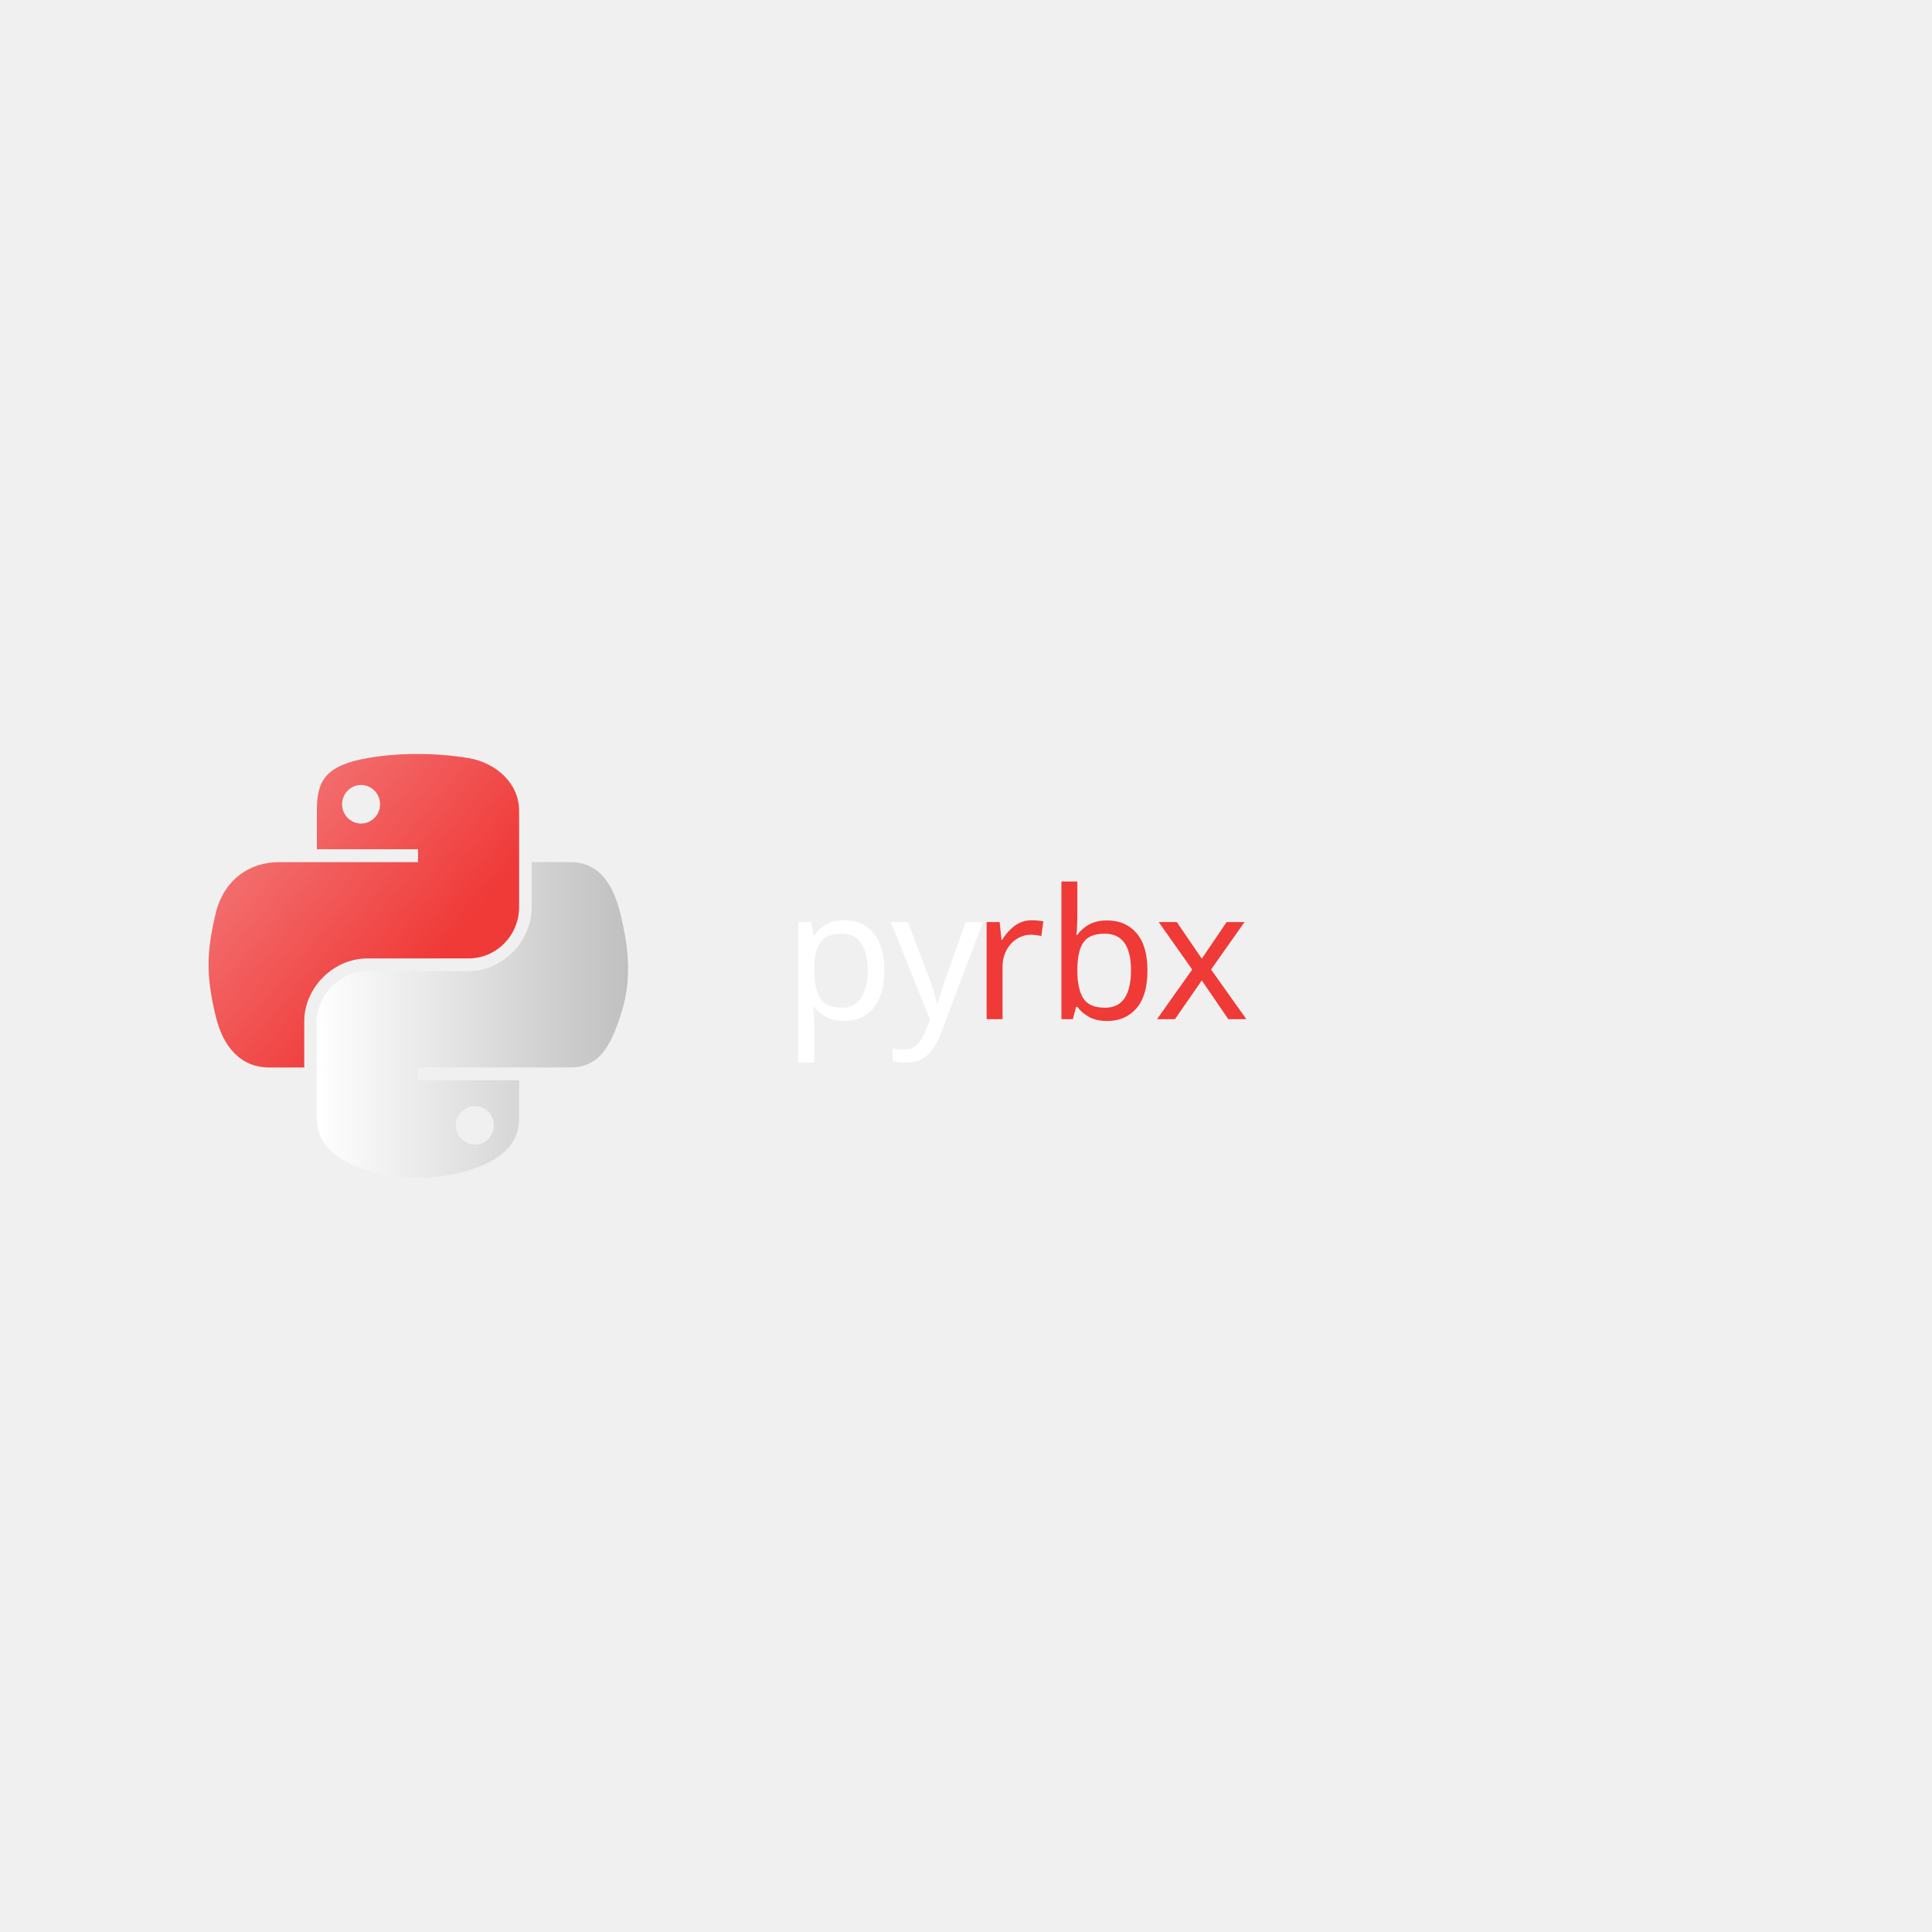
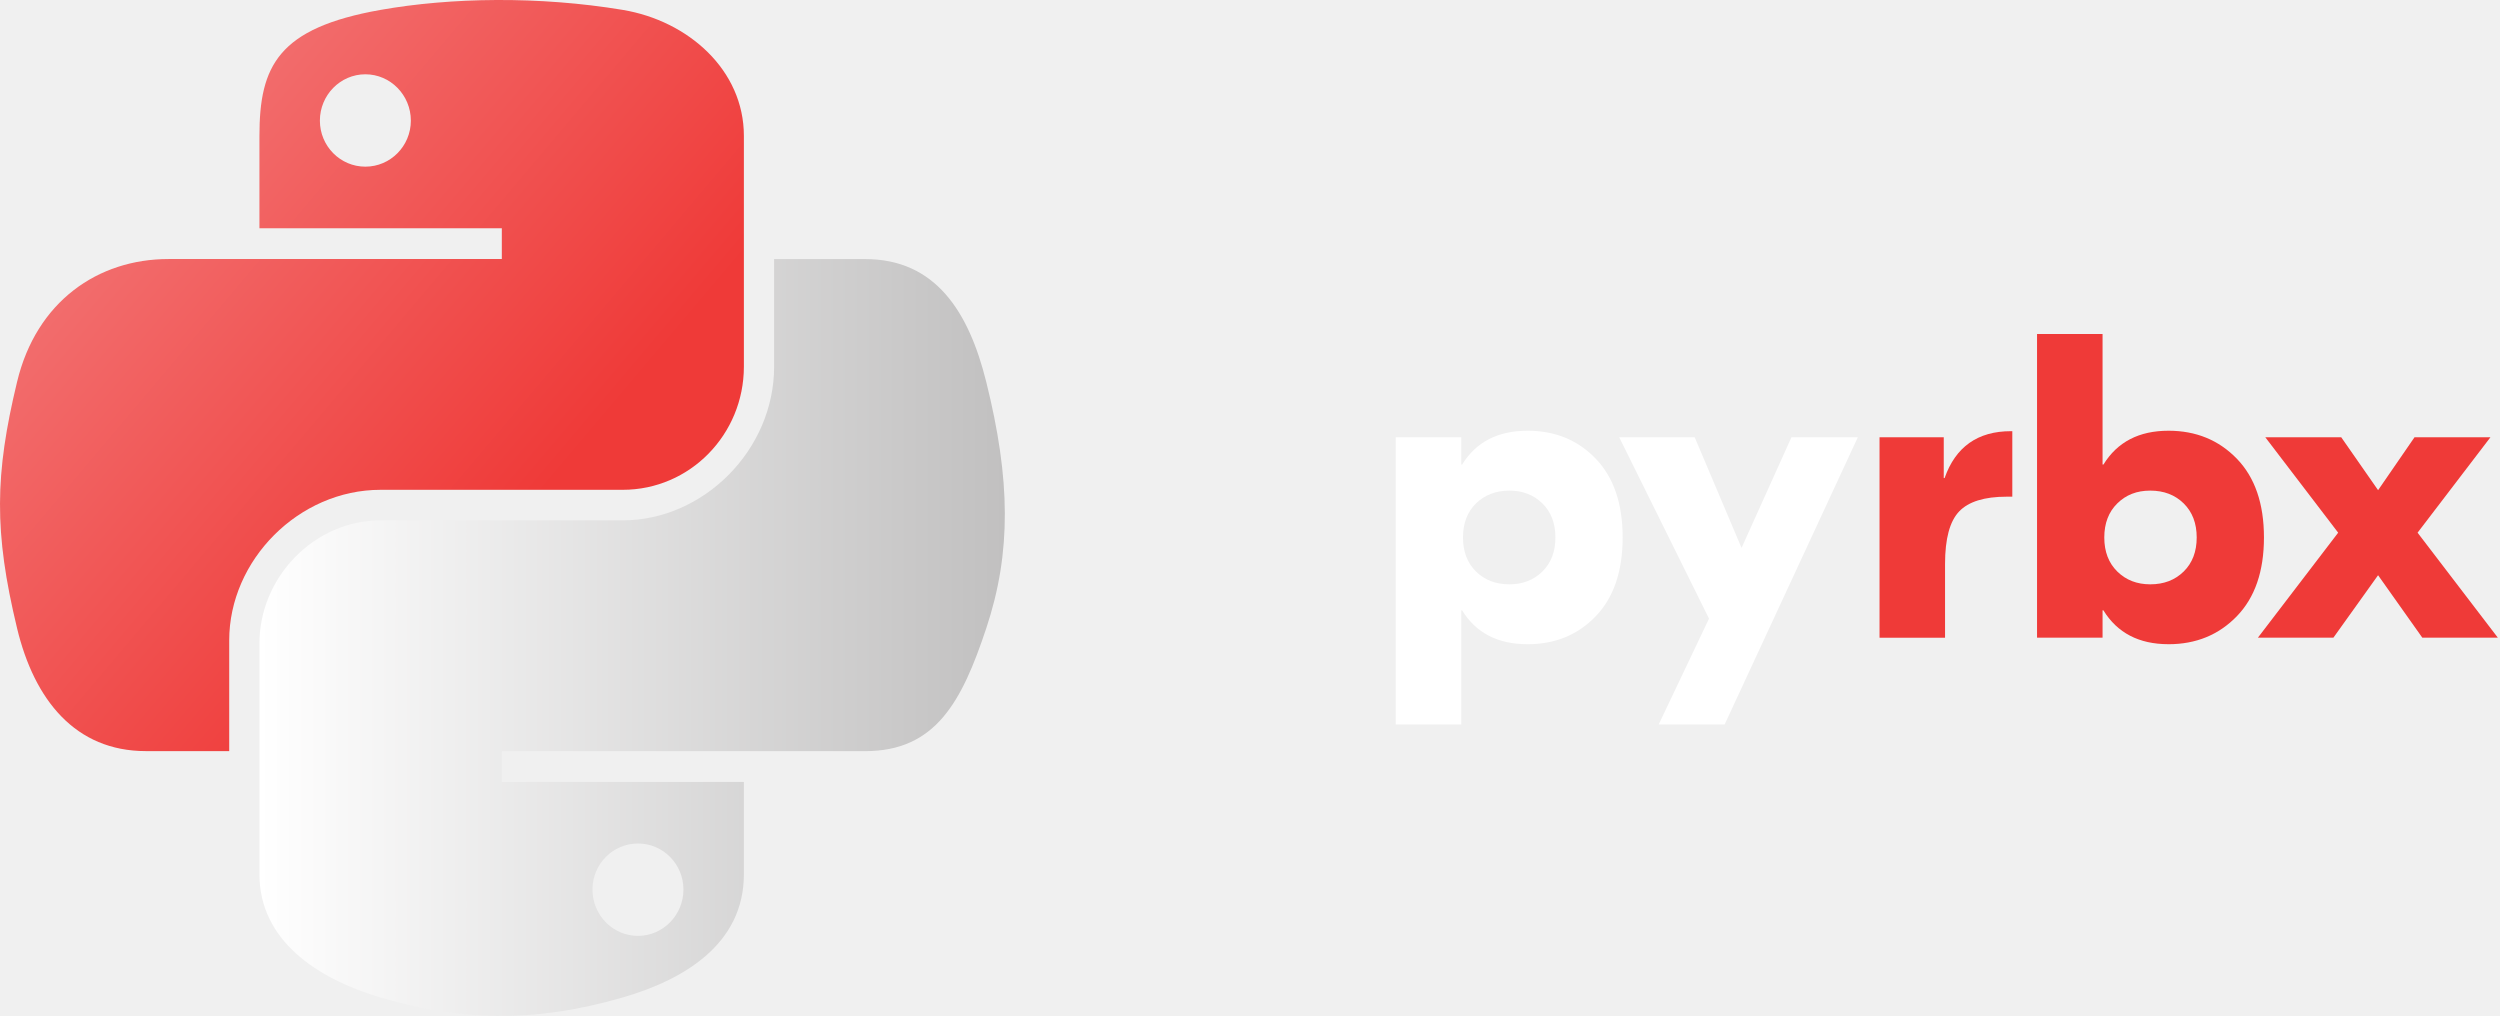
- <svg xmlns="http://www.w3.org/2000/svg" version="1.1" id="Layer_1" x="0px" y="0px" viewBox="0 0 512 512" style="enable-background:new 0 0 512 512;" xml:space="preserve">
-   <style type="text/css">
- 	.st0{fill:url(#path1948_00000112633227384945508160000014536334639351778220_);}
- 	.st1{fill:url(#path1950_00000024719232214205244750000005460331472870738620_);}
- 	.st2{fill:#FFFFFF;}
- 	.st3{font-family:'MyriadPro-Regular';}
- 	.st4{font-size:48px;}
- 	.st5{fill:#EF3A38;}
- </style>
+ <svg xmlns="http://www.w3.org/2000/svg" id="Layer_1" data-name="Layer 1" viewBox="0 0 1709.44 694.67">
+   <defs>
+     <style>
+       .cls-1 {
+         fill: url(#linear-gradient-2);
+       }
+ 
+       .cls-2 {
+         fill: #fff;
+       }
+ 
+       .cls-3 {
+         fill: #ef3a38;
+       }
+ 
+       .cls-4 {
+         fill: url(#linear-gradient);
+       }
+     </style>
+     <linearGradient id="linear-gradient" x1="-478" y1="872.69" x2="195.82" y2="292.96" gradientTransform="translate(252.04 515.45) scale(.56 -.57)" gradientUnits="userSpaceOnUse">
+       <stop offset="0" stop-color="#f48586" />
+       <stop offset="1" stop-color="#ef3a38" />
+     </linearGradient>
+     <linearGradient id="linear-gradient-2" x1="177.39" y1="435.9" x2="687.08" y2="435.9" gradientUnits="userSpaceOnUse">
+       <stop offset="0" stop-color="#fff" />
+       <stop offset="1" stop-color="#c1c0c0" />
+     </linearGradient>
+   </defs>
  <g>
-     <linearGradient id="path1948_00000078745961059524407690000000252887393853497985_" gradientUnits="userSpaceOnUse" x1="119.272" y1="136.735" x2="228.288" y2="42.941" gradientTransform="matrix(0.5625 0 0 -0.568 -14.5537 280.6673)">
-       <stop offset="0" style="stop-color:#F48586" />
-       <stop offset="1" style="stop-color:#EF3A38" />
-     </linearGradient>
-     <path id="path1948" style="fill:url(#path1948_00000078745961059524407690000000252887393853497985_);" d="M110.19,199.81   c-4.58,0.02-8.96,0.41-12.81,1.09c-11.35,2-13.41,6.2-13.41,13.94v10.22h26.81v3.41H83.97H73.91c-7.79,0-14.62,4.68-16.75,13.59   c-2.46,10.21-2.57,16.59,0,27.25c1.91,7.94,6.46,13.59,14.25,13.59h9.22v-12.25c0-8.85,7.66-16.66,16.75-16.66h26.78   c7.45,0,13.41-6.14,13.41-13.62v-25.53c0-7.27-6.13-12.72-13.41-13.94C119.55,200.13,114.77,199.79,110.19,199.81z M95.69,208.03   c2.77,0,5.03,2.3,5.03,5.12c0,2.82-2.26,5.09-5.03,5.09c-2.78,0-5.03-2.28-5.03-5.09C90.66,210.32,92.91,208.03,95.69,208.03z" />
-     <linearGradient id="path1950_00000006678501968076555900000012926614382529292939_" gradientUnits="userSpaceOnUse" x1="83.969" y1="270.329" x2="166.43" y2="270.329">
-       <stop offset="0" style="stop-color:#FFFFFF" />
-       <stop offset="1" style="stop-color:#C1C0C0" />
-     </linearGradient>
-     <path id="path1950" style="fill:url(#path1950_00000006678501968076555900000012926614382529292939_);" d="M140.91,228.46v11.91   c0,9.23-7.83,17-16.75,17H97.38c-7.34,0-13.41,6.28-13.41,13.62v25.53c0,7.27,6.32,11.54,13.41,13.62c8.49,2.5,16.63,2.95,26.78,0   c6.75-1.95,13.41-5.89,13.41-13.62v-10.22h-26.78v-3.41h26.78h13.41c7.79,0,10.7-5.44,13.41-13.59c2.8-8.4,2.68-16.48,0-27.25   c-1.93-7.76-5.6-13.59-13.41-13.59L140.91,228.46z M125.84,293.12c2.78,0,5.03,2.28,5.03,5.09c0,2.83-2.25,5.12-5.03,5.12   c-2.77,0-5.03-2.3-5.03-5.12C120.81,295.4,123.07,293.12,125.84,293.12z" />
+     <path id="path1948" class="cls-4" d="m339.45,0c-28.33.13-55.39,2.55-79.19,6.76-70.13,12.39-82.86,38.32-82.86,86.15v63.16h165.73v21.05H115.2c-48.16,0-90.34,28.95-103.53,84.02-15.22,63.13-15.89,102.52,0,168.43,11.78,49.06,39.91,84.02,88.08,84.02h56.98v-75.72c0-54.7,47.33-102.95,103.53-102.95h165.53c46.08,0,82.86-37.94,82.86-84.22V92.91c0-44.91-37.89-78.65-82.86-86.15C397.32,2.03,367.78-.13,339.45,0Zm-89.62,50.8c17.12,0,31.1,14.21,31.1,31.68,0,17.41-13.98,31.48-31.1,31.48-17.18,0-31.1-14.08-31.1-31.48s13.92-31.68,31.1-31.68Z" />
+     <path id="path1950" class="cls-1" d="m529.32,177.13v73.59c0,57.06-48.37,105.08-103.53,105.08h-165.53c-45.34,0-82.86,38.81-82.86,84.22v157.81c0,44.91,39.05,71.33,82.86,84.22,52.46,15.43,102.77,18.21,165.53,0,41.72-12.08,82.86-36.39,82.86-84.22v-63.16h-165.53v-21.05h248.4c48.16,0,66.11-33.6,82.86-84.02,17.3-51.91,16.57-101.84,0-168.43-11.9-47.95-34.64-84.02-82.86-84.02h-62.2Zm-93.1,399.64c17.18,0,31.1,14.08,31.1,31.48s-13.92,31.68-31.1,31.68-31.1-14.21-31.1-31.68,13.98-31.48,31.1-31.48Z" />
  </g>
-   <text transform="matrix(1 0 0 1 207.4654 270.0882)">
-     <tspan x="0" y="0" class="st2 st3 st4">py</tspan>
-     <tspan x="49.92" y="0" class="st5 st3 st4">rbx</tspan>
-   </text>
+   <g>
+     <path class="cls-2" d="m954.37,495.38v-196.41h44.8v18.69h.59c9.49-15.43,24.43-23.14,44.8-23.14,18.79,0,34.31,6.38,46.58,19.14,12.26,12.76,18.39,30.71,18.39,53.85s-6.13,41.09-18.39,53.85c-12.27,12.76-27.79,19.14-46.58,19.14-20.37,0-35.31-7.71-44.8-23.14h-.59v78.03h-44.8Zm77.73-95.83c9.1,0,16.61-2.92,22.55-8.75,5.93-5.83,8.9-13.6,8.9-23.29s-2.97-17.45-8.9-23.29c-5.93-5.83-13.45-8.75-22.55-8.75s-16.91,2.92-22.84,8.75c-5.93,5.84-8.9,13.6-8.9,23.29s2.97,17.46,8.9,23.29c5.93,5.84,13.55,8.75,22.84,8.75Z" />
+     <path class="cls-2" d="m1224.95,298.98h45.39l-91.08,196.41h-45.1l34.42-72.39-61.41-124.01h51.62l32.04,75.66,34.12-75.66Z" />
+     <path class="cls-3" d="m1375.97,294.82v44.8h-3.86c-15.23,0-26.06,3.37-32.49,10.09-6.43,6.73-9.64,18.69-9.64,35.9v50.44h-44.8v-137.07h43.91v27.89h.59c7.51-21.36,22.65-32.04,45.39-32.04h.89Z" />
+     <path class="cls-3" d="m1482.77,440.49c-20.17,0-35.01-7.71-44.5-23.14h-.59v18.69h-44.8v-207.68h44.8v89.3h.59c9.49-15.43,24.33-23.14,44.5-23.14,18.79,0,34.37,6.38,46.73,19.14,12.36,12.76,18.54,30.71,18.54,53.85s-6.18,41.09-18.54,53.85c-12.36,12.76-27.94,19.14-46.73,19.14Zm-12.46-40.94c9.29,0,16.91-2.92,22.84-8.75,5.93-5.83,8.9-13.6,8.9-23.29s-2.97-17.45-8.9-23.29c-5.93-5.83-13.55-8.75-22.84-8.75s-16.62,2.92-22.55,8.75c-5.93,5.84-8.9,13.6-8.9,23.29s2.97,17.46,8.9,23.29c5.93,5.84,13.45,8.75,22.55,8.75Z" />
+     <path class="cls-3" d="m1656.33,436.04l-30.26-42.72-30.56,42.72h-51.62l54.89-71.8-49.84-65.27h51.92l25.22,36.2,24.92-36.2h51.92l-49.84,65.27,54.89,71.8h-51.62Z" />
+   </g>
</svg>
